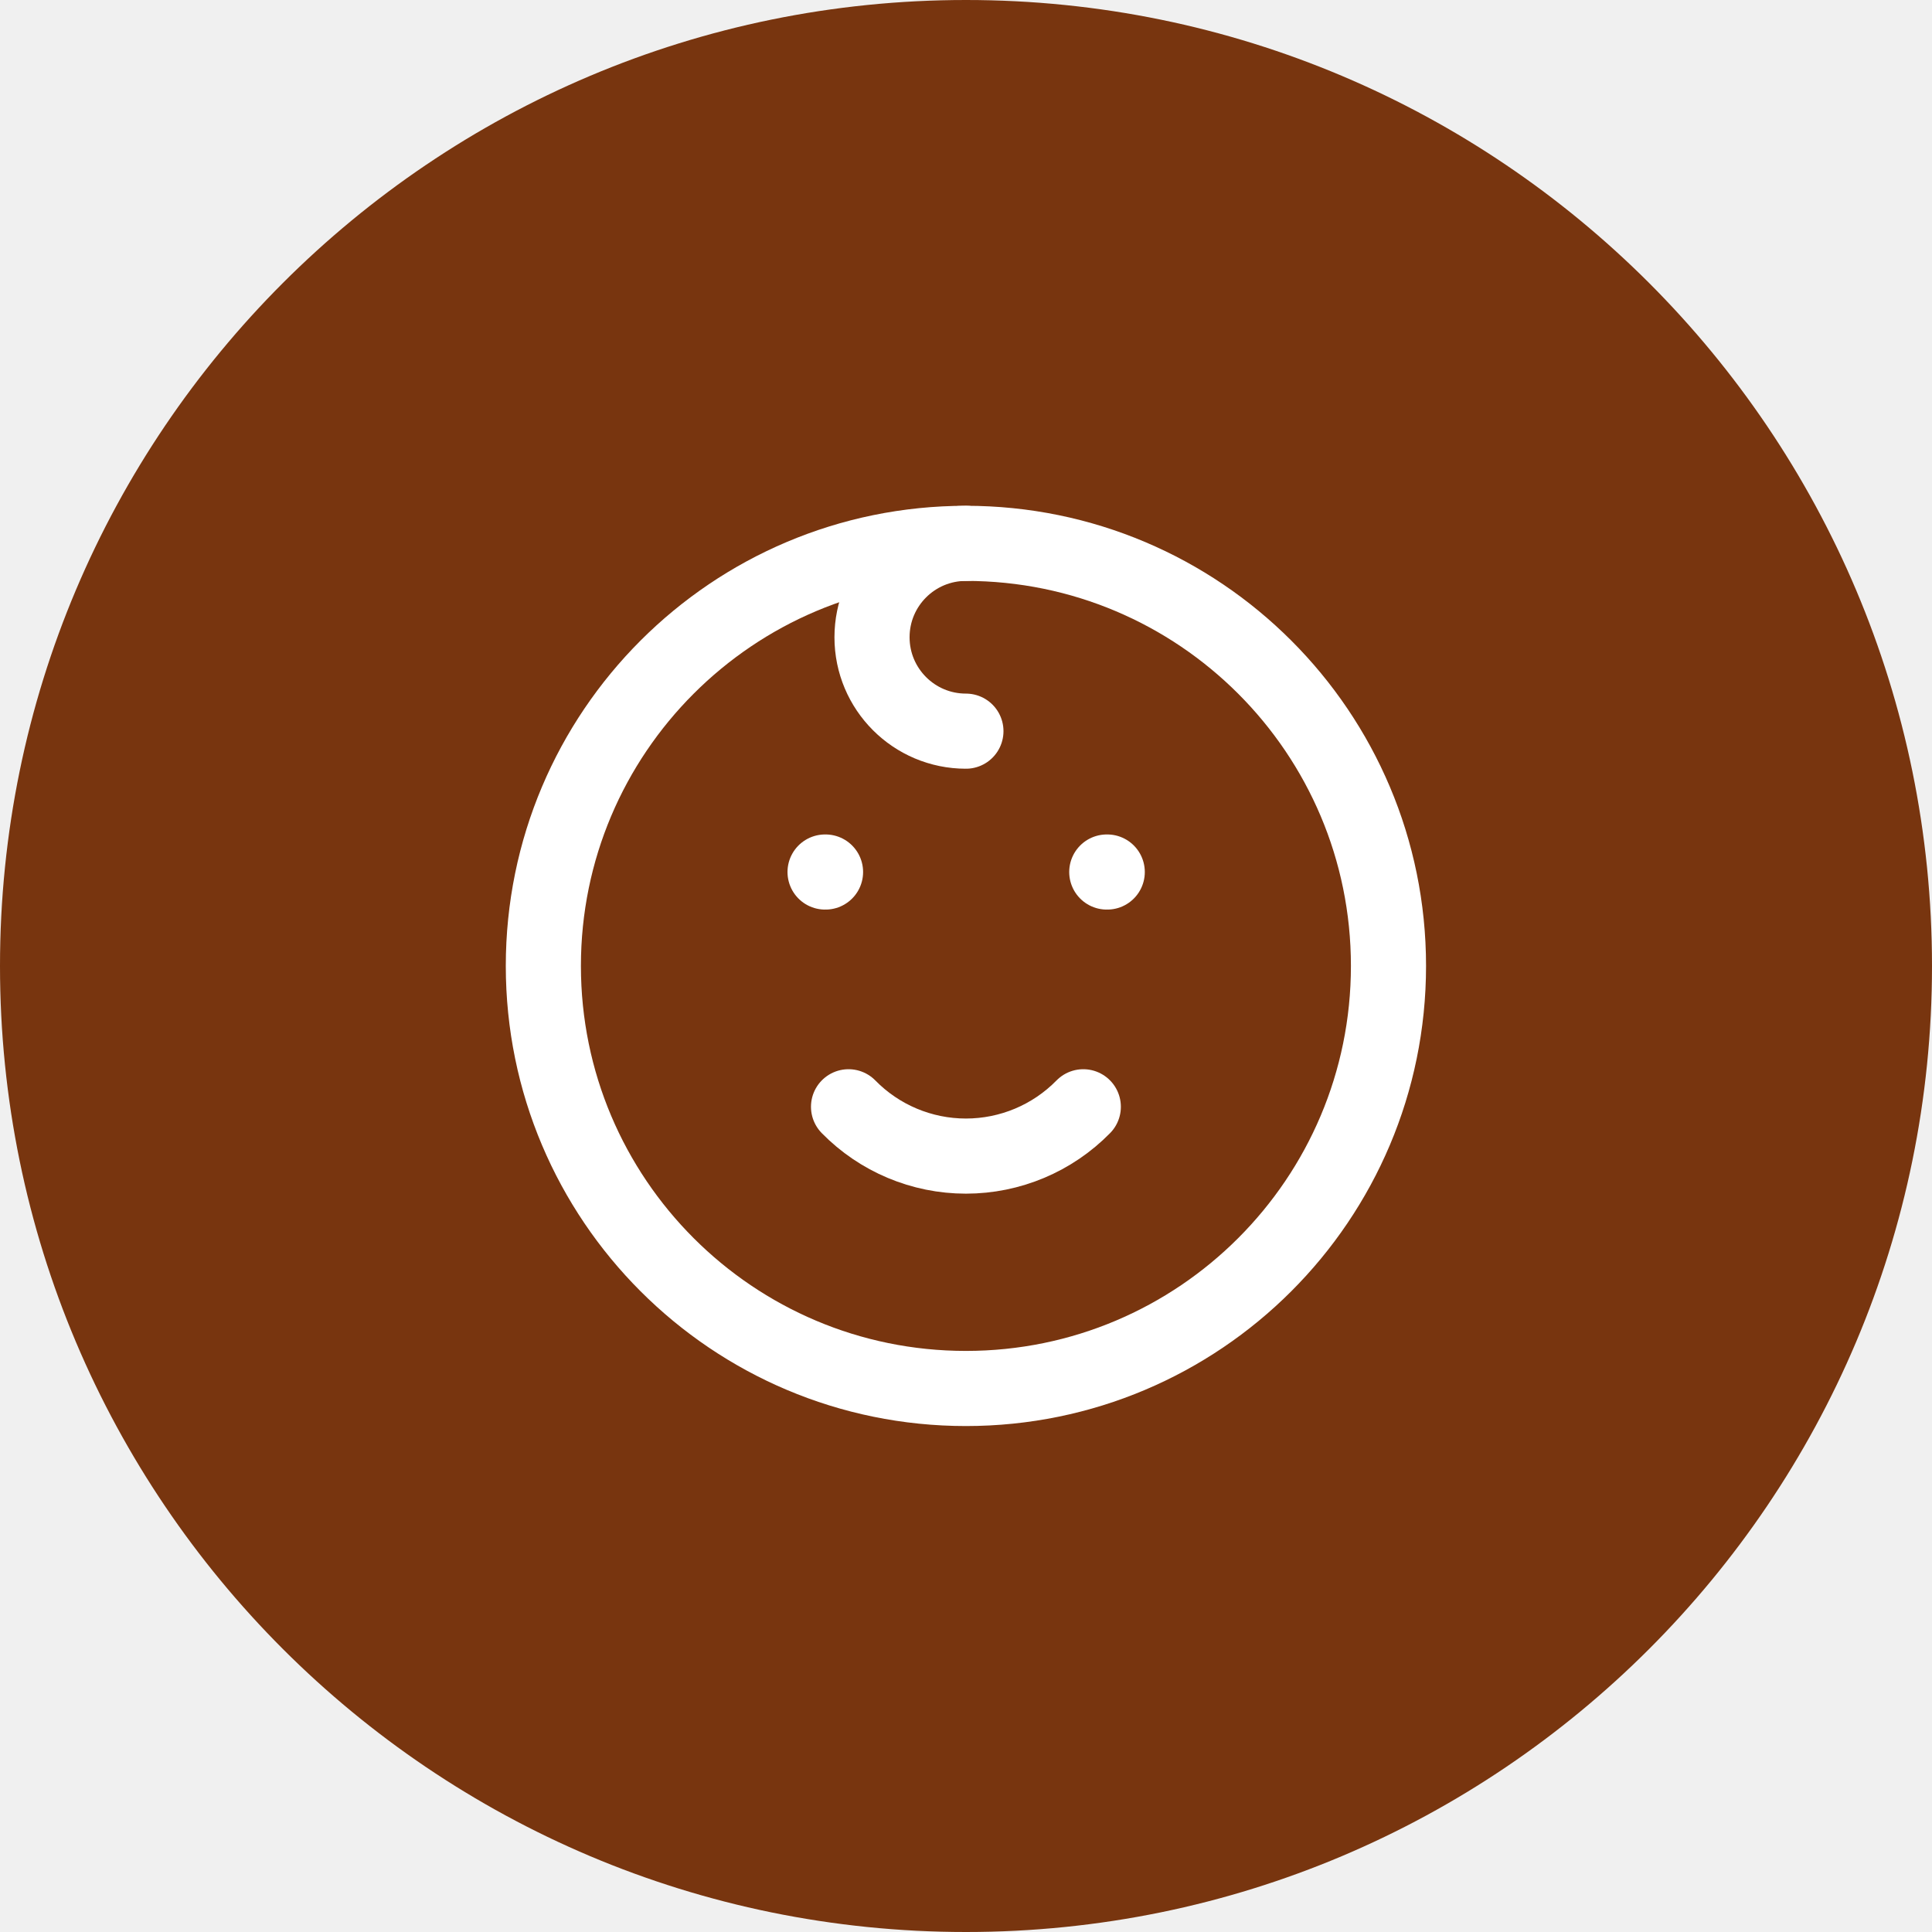
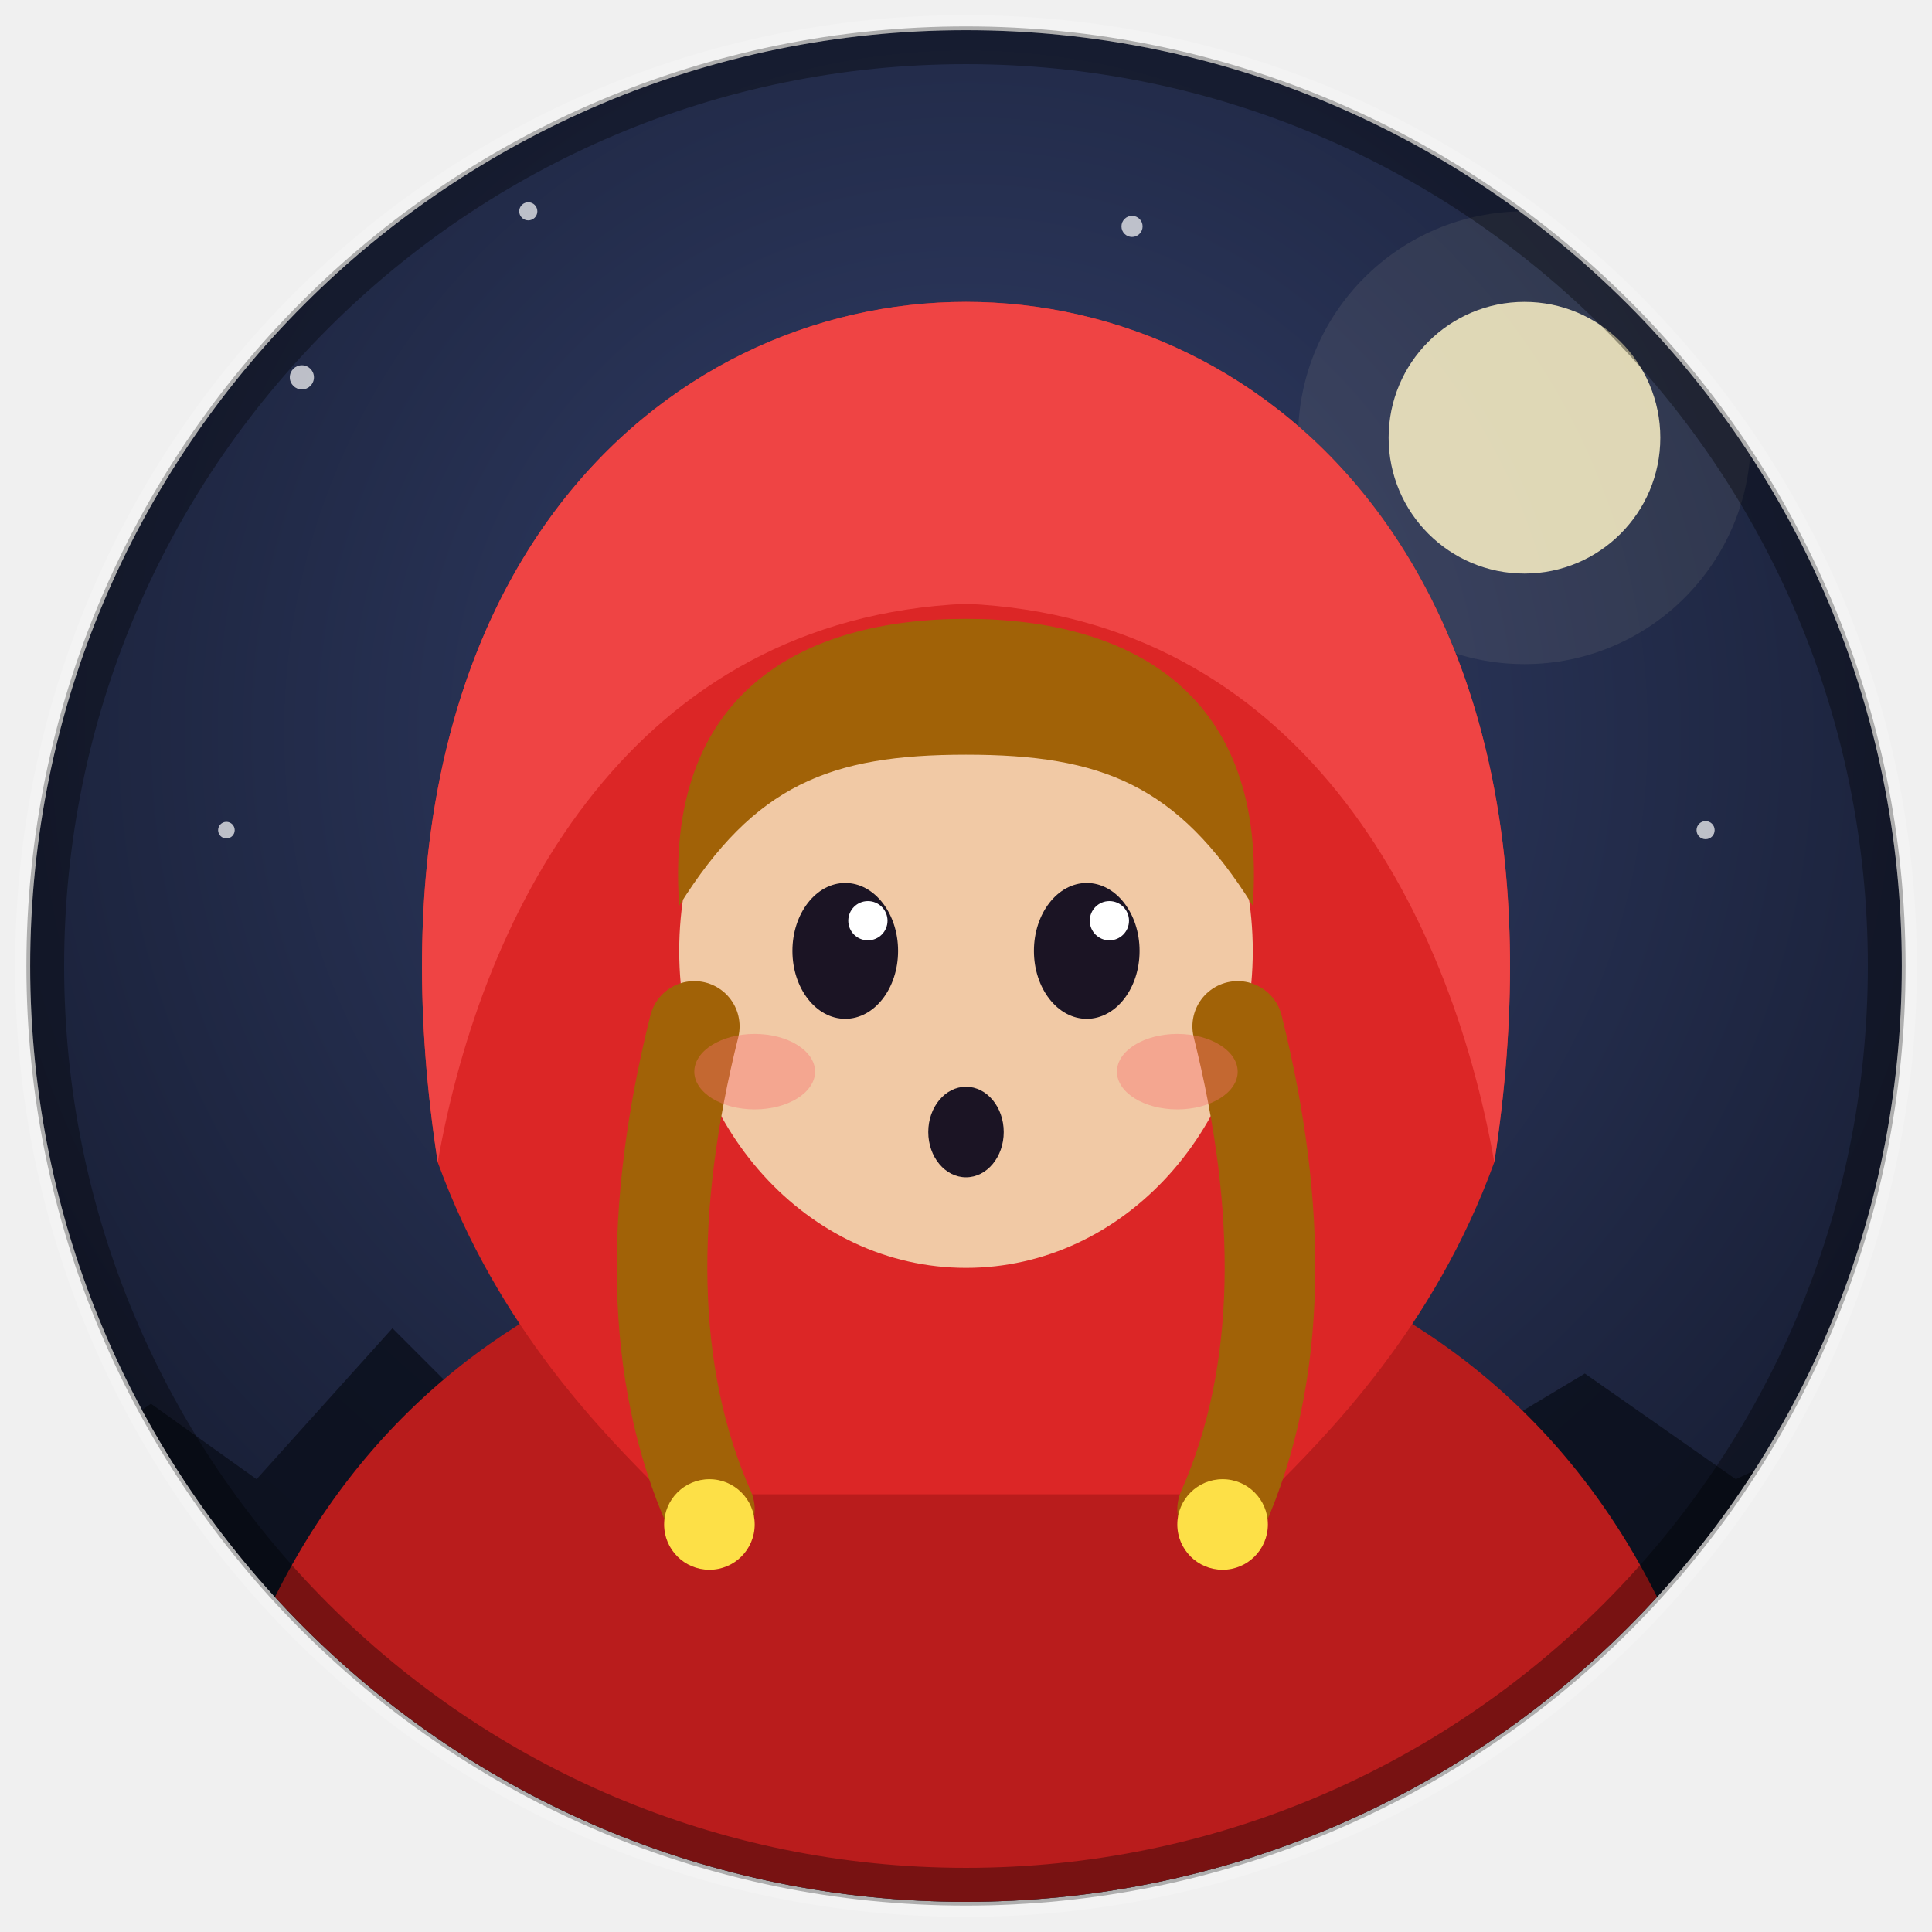
- <svg xmlns="http://www.w3.org/2000/svg" viewBox="0 0 96 96" role="img" aria-label="Niña">
-   <circle cx="48" cy="48" r="48" fill="#78350f" />
-   <g transform="translate(20 20) scale(2.333)" fill="none" stroke="#fff" stroke-width="1.6" stroke-linecap="round" stroke-linejoin="round">
-     <path d="M3 12a9 9 0 1 0 18 0a9 9 0 1 0 -18 0" />
-     <path d="M9 10l.01 0" />
-     <path d="M15 10l.01 0" />
-     <path d="M9.5 15a3.5 3.5 0 0 0 5 0" />
-     <path d="M12 3a2 2 0 0 0 0 4" />
+ <svg xmlns="http://www.w3.org/2000/svg" viewBox="0 0 256 256" role="img" aria-label="Niña">
+   <defs>
+     <clipPath id="c">
+       <circle cx="128" cy="128" r="124" />
+     </clipPath>
+     <radialGradient id="bg" cx="50%" cy="38%" r="70%">
+       <stop offset="0" stop-color="#33406b" />
+       <stop offset="1" stop-color="#121729" />
+     </radialGradient>
+   </defs>
+   <g clip-path="url(#c)">
+     <rect width="256" height="256" fill="url(#bg)" />
+     <circle cx="202" cy="58" r="18" fill="#fdf3c7" opacity=".85" />
+     <circle cx="202" cy="58" r="30" fill="#fdf3c7" opacity=".08" />
+     <g fill="#fff" opacity=".7">
+       <circle cx="40" cy="50" r="1.6" />
+       <circle cx="70" cy="28" r="1.2" />
+       <circle cx="150" cy="30" r="1.4" />
+       <circle cx="226" cy="110" r="1.2" />
+       <circle cx="30" cy="110" r="1.1" />
+     </g>
+     <path d="M0 200 L20 186 L34 196 L52 176 L70 194 L90 182 L110 196 L130 184 L150 198 L172 178 L190 194 L210 182 L230 196 L256 184 V256 H0Z" fill="#0b0f1c" opacity=".85" />
+     <path d="M24 262 C28 194 70 160 128 160 C186 160 228 194 232 262Z" fill="#b91c1c" />
+     <path d="M58 154 C46 76 88 40 128 40 C168 40 210 76 198 154 C190 176 176 190 168 198 L88 198 C80 190 66 176 58 154Z" fill="#dc2626" />
+     <path d="M128 40 C168 40 210 76 198 154 C192 120 172 82 128 80 C84 82 64 120 58 154 C46 76 88 40 128 40Z" fill="#ef4444" />
+     <ellipse cx="128" cy="126" rx="38" ry="42" fill="#f1c9a5" />
+     <path d="M90 120 C88 92 106 82 128 82 C150 82 168 92 166 120 C156 104 146 100 128 100 C110 100 100 104 90 120Z" fill="#a16207" />
+     <path d="M92 136 C86 160 86 182 94 200 M164 136 C170 160 170 182 162 200" stroke="#a16207" stroke-width="12" stroke-linecap="round" fill="none" />
+     <circle cx="94" cy="202" r="6" fill="#fde047" />
+     <circle cx="162" cy="202" r="6" fill="#fde047" />
+     <g transform="translate(0 8)">
+       <ellipse cx="112" cy="118" rx="7" ry="9" fill="#1b1424" />
+       <ellipse cx="144" cy="118" rx="7" ry="9" fill="#1b1424" />
+       <circle cx="115" cy="114" r="2.6" fill="#fff" />
+       <circle cx="147" cy="114" r="2.6" fill="#fff" />
+       <ellipse cx="128" cy="142" rx="5" ry="6" fill="#1b1424" />
+       <ellipse cx="100" cy="134" rx="8" ry="5" fill="#f87171" opacity=".4" />
+       <ellipse cx="156" cy="134" rx="8" ry="5" fill="#f87171" opacity=".4" />
+     </g>
  </g>
+   <circle cx="128" cy="128" r="122" fill="none" stroke="#000" stroke-opacity=".35" stroke-width="5" />
+   <circle cx="128" cy="128" r="125" fill="none" stroke="#fff" stroke-opacity=".18" stroke-width="2" />
</svg>
